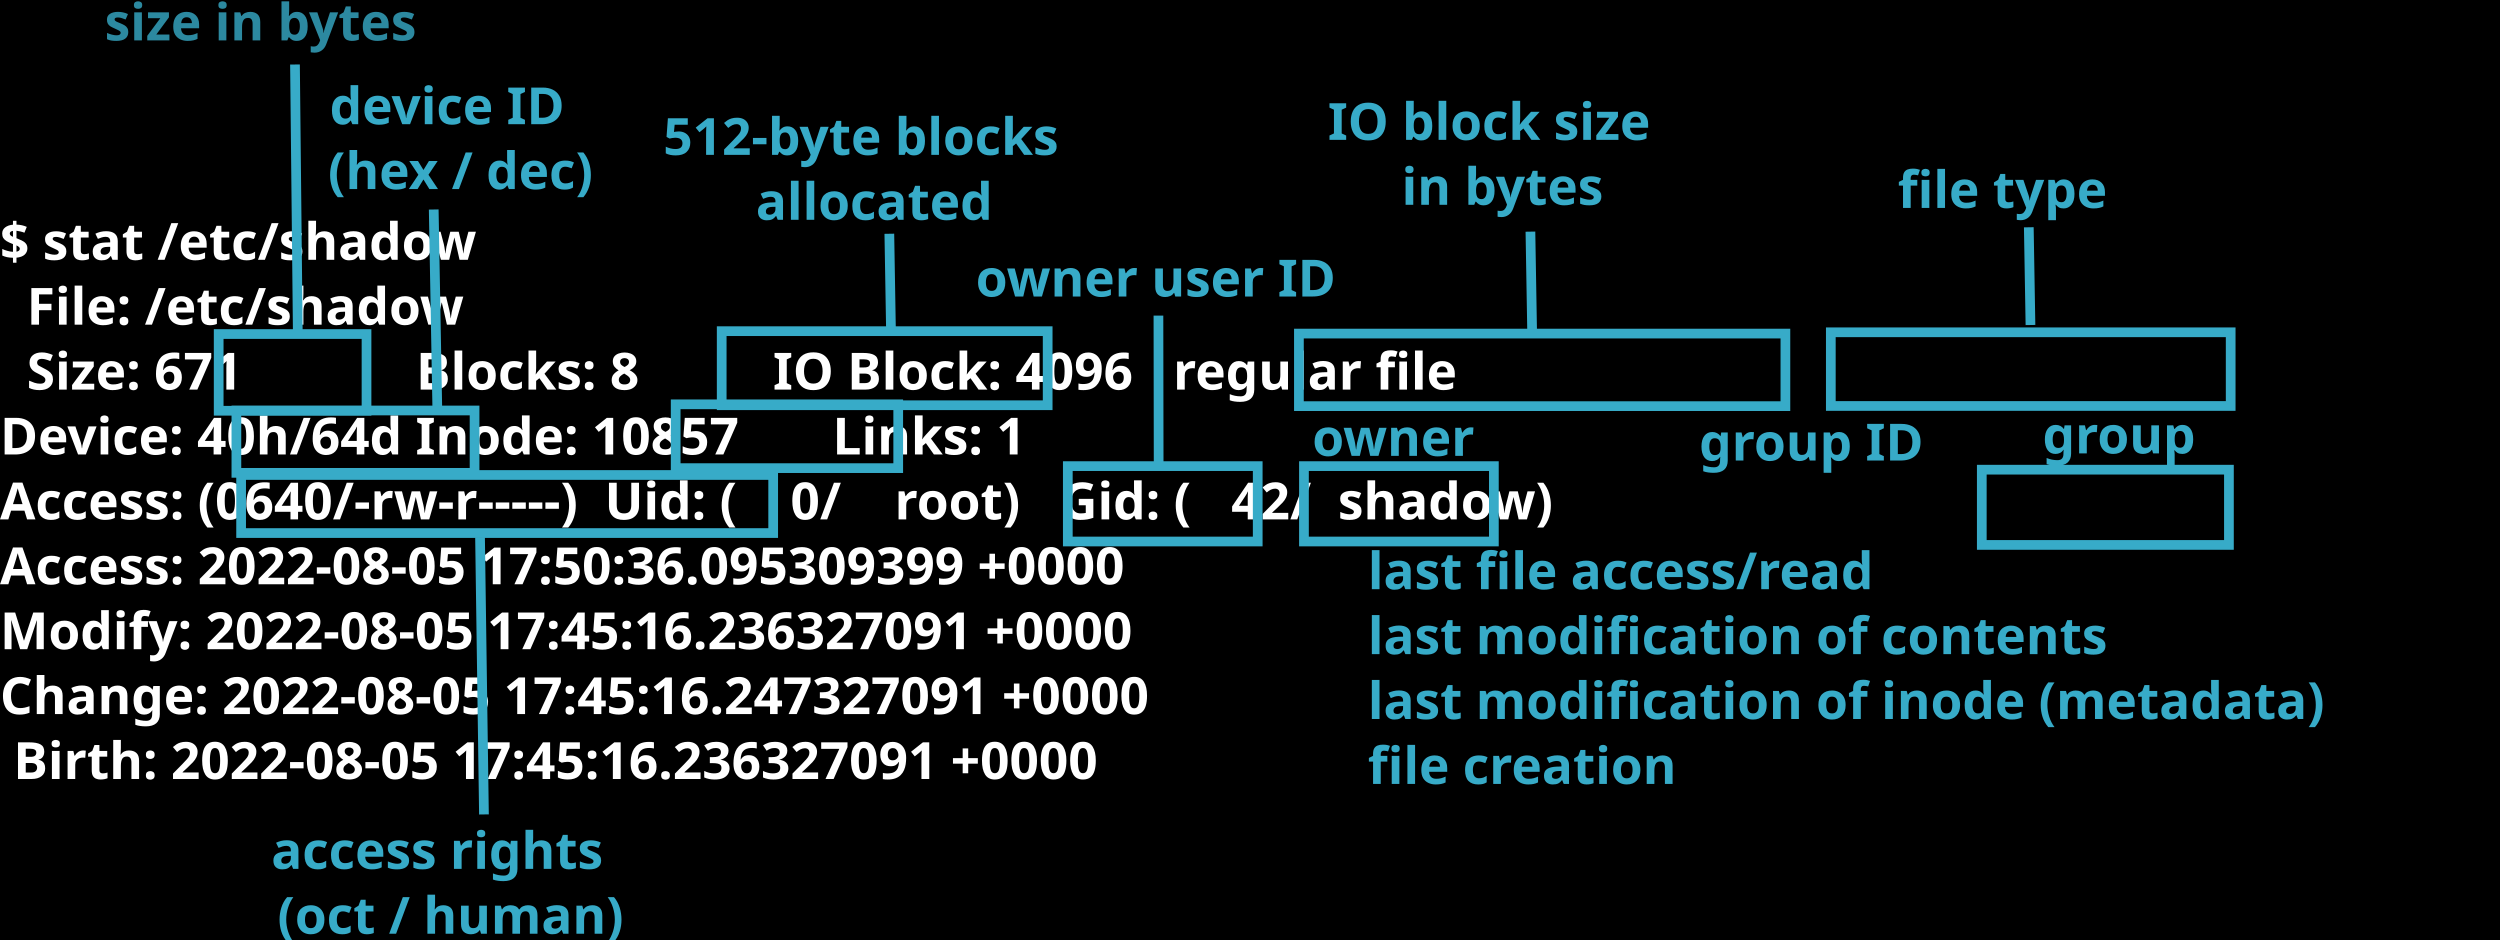
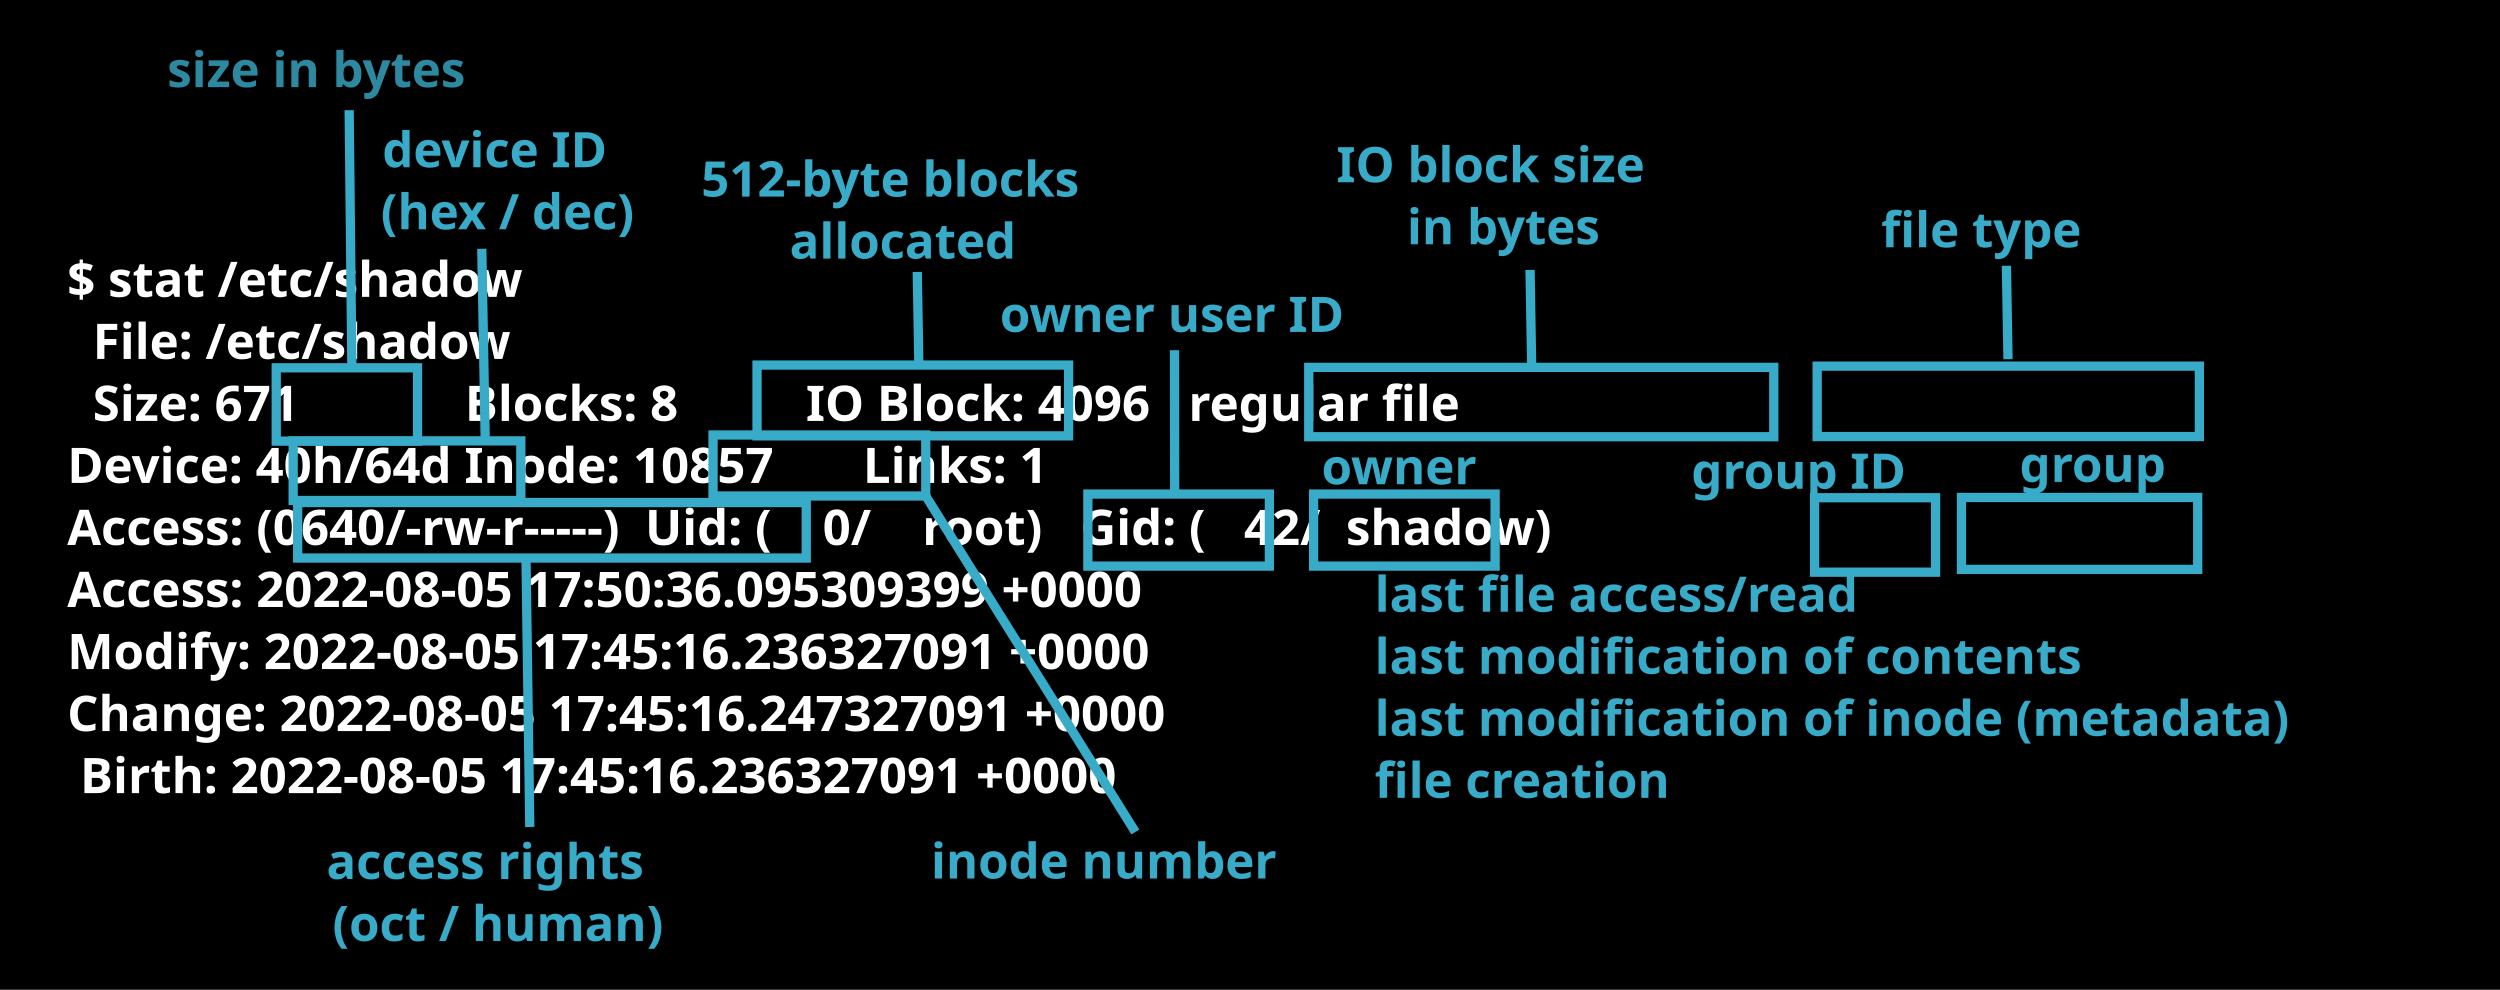
- <svg xmlns="http://www.w3.org/2000/svg" width="514.896mm" height="193.584mm" viewBox="0 0 514.896 193.584" version="1.1" id="svg8">
+ <svg xmlns="http://www.w3.org/2000/svg" width="270.957mm" height="107.27mm" viewBox="0 0 270.957 107.27" version="1.1" id="svg8">
  <defs id="defs2" />
-   <g id="layer1" transform="translate(191.2079,-320.3819)">
-     <rect style="fill:#000000;fill-opacity:1;stroke:none;stroke-width:6.956;stroke-miterlimit:4;stroke-dasharray:none;stroke-opacity:1" id="rect1374" width="538.689" height="213.264" x="-205.69" y="309.925" />
-     <text xml:space="preserve" style="font-style:normal;font-weight:normal;font-size:10.583px;line-height:1.25;font-family:sans-serif;fill:#ffffff;fill-opacity:1;stroke:none;stroke-width:0.265;" x="-191.208" y="373.89" id="text12">
-       <tspan id="tspan10" x="-191.208" y="373.89" style="font-style:normal;font-variant:normal;font-weight:bold;font-stretch:normal;font-family:'JetBrains Mono';-inkscape-font-specification:'JetBrains Mono';stroke-width:0.265;fill:#ffffff;">$ stat /etc/shadow</tspan>
-       <tspan x="-191.208" y="387.256" style="font-style:normal;font-variant:normal;font-weight:bold;font-stretch:normal;font-family:'JetBrains Mono';-inkscape-font-specification:'JetBrains Mono';stroke-width:0.265;fill:#ffffff;" id="tspan14">  File: /etc/shadow</tspan>
-       <tspan x="-191.208" y="400.622" style="font-style:normal;font-variant:normal;font-weight:bold;font-stretch:normal;font-family:'JetBrains Mono';-inkscape-font-specification:'JetBrains Mono';stroke-width:0.265;fill:#ffffff;" id="tspan16">  Size: 671             Blocks: 8          IO Block: 4096   regular file</tspan>
-       <tspan x="-191.208" y="413.989" style="font-style:normal;font-variant:normal;font-weight:bold;font-stretch:normal;font-family:'JetBrains Mono';-inkscape-font-specification:'JetBrains Mono';stroke-width:0.265;fill:#ffffff;" id="tspan18">Device: 40h/64d Inode: 10857       Links: 1</tspan>
-       <tspan x="-191.208" y="427.355" style="font-style:normal;font-variant:normal;font-weight:bold;font-stretch:normal;font-family:'JetBrains Mono';-inkscape-font-specification:'JetBrains Mono';stroke-width:0.265;fill:#ffffff;" id="tspan20">Access: (0640/-rw-r-----)  Uid: (    0/    root)   Gid: (   42/  shadow)</tspan>
-       <tspan x="-191.208" y="440.721" style="font-style:normal;font-variant:normal;font-weight:bold;font-stretch:normal;font-family:'JetBrains Mono';-inkscape-font-specification:'JetBrains Mono';stroke-width:0.265;fill:#ffffff;" id="tspan22">Access: 2022-08-05 17:50:36.095309399 +0000</tspan>
-       <tspan x="-191.208" y="454.088" style="font-style:normal;font-variant:normal;font-weight:bold;font-stretch:normal;font-family:'JetBrains Mono';-inkscape-font-specification:'JetBrains Mono';stroke-width:0.265;fill:#ffffff;" id="tspan24">Modify: 2022-08-05 17:45:16.236327091 +0000</tspan>
-       <tspan x="-191.208" y="467.454" style="font-style:normal;font-variant:normal;font-weight:bold;font-stretch:normal;font-family:'JetBrains Mono';-inkscape-font-specification:'JetBrains Mono';stroke-width:0.265;fill:#ffffff;" id="tspan26">Change: 2022-08-05 17:45:16.247327091 +0000</tspan>
-       <tspan x="-191.208" y="480.82" style="font-style:normal;font-variant:normal;font-weight:bold;font-stretch:normal;font-family:'JetBrains Mono';-inkscape-font-specification:'JetBrains Mono';stroke-width:0.265;fill:#ffffff;" id="tspan28"> Birth: 2022-08-05 17:45:16.236327091 +0000</tspan>
+   <g id="layer1" transform="translate(205.6904,-309.9255)">
+     <rect style="fill:#000000;fill-opacity:1;stroke:none;stroke-width:3.499;stroke-miterlimit:4;stroke-dasharray:none;stroke-opacity:1" id="rect1374" width="270.957" height="107.27" x="-205.69" y="309.925" />
+     <text xml:space="preserve" style="font-style:normal;font-weight:normal;font-size:5.323px;line-height:1.25;font-family:sans-serif;fill:#ffffff;fill-opacity:1;stroke:none;stroke-width:0.133" x="-198.406" y="342.099" id="text12">
+       <tspan id="tspan10" x="-198.406" y="342.099" style="font-style:normal;font-variant:normal;font-weight:bold;font-stretch:normal;font-family:'JetBrains Mono';-inkscape-font-specification:'JetBrains Mono';fill:#ffffff;stroke-width:0.133">$ stat /etc/shadow</tspan>
+       <tspan x="-198.406" y="348.822" style="font-style:normal;font-variant:normal;font-weight:bold;font-stretch:normal;font-family:'JetBrains Mono';-inkscape-font-specification:'JetBrains Mono';fill:#ffffff;stroke-width:0.133" id="tspan14">  File: /etc/shadow</tspan>
+       <tspan x="-198.406" y="355.545" style="font-style:normal;font-variant:normal;font-weight:bold;font-stretch:normal;font-family:'JetBrains Mono';-inkscape-font-specification:'JetBrains Mono';fill:#ffffff;stroke-width:0.133" id="tspan16">  Size: 671             Blocks: 8          IO Block: 4096   regular file</tspan>
+       <tspan x="-198.406" y="362.269" style="font-style:normal;font-variant:normal;font-weight:bold;font-stretch:normal;font-family:'JetBrains Mono';-inkscape-font-specification:'JetBrains Mono';fill:#ffffff;stroke-width:0.133" id="tspan18">Device: 40h/64d Inode: 10857       Links: 1</tspan>
+       <tspan x="-198.406" y="368.992" style="font-style:normal;font-variant:normal;font-weight:bold;font-stretch:normal;font-family:'JetBrains Mono';-inkscape-font-specification:'JetBrains Mono';fill:#ffffff;stroke-width:0.133" id="tspan20">Access: (0640/-rw-r-----)  Uid: (    0/    root)   Gid: (   42/  shadow)</tspan>
+       <tspan x="-198.406" y="375.715" style="font-style:normal;font-variant:normal;font-weight:bold;font-stretch:normal;font-family:'JetBrains Mono';-inkscape-font-specification:'JetBrains Mono';fill:#ffffff;stroke-width:0.133" id="tspan22">Access: 2022-08-05 17:50:36.095309399 +0000</tspan>
+       <tspan x="-198.406" y="382.438" style="font-style:normal;font-variant:normal;font-weight:bold;font-stretch:normal;font-family:'JetBrains Mono';-inkscape-font-specification:'JetBrains Mono';fill:#ffffff;stroke-width:0.133" id="tspan24">Modify: 2022-08-05 17:45:16.236327091 +0000</tspan>
+       <tspan x="-198.406" y="389.161" style="font-style:normal;font-variant:normal;font-weight:bold;font-stretch:normal;font-family:'JetBrains Mono';-inkscape-font-specification:'JetBrains Mono';fill:#ffffff;stroke-width:0.133" id="tspan26">Change: 2022-08-05 17:45:16.247327091 +0000</tspan>
+       <tspan x="-198.406" y="395.885" style="font-style:normal;font-variant:normal;font-weight:bold;font-stretch:normal;font-family:'JetBrains Mono';-inkscape-font-specification:'JetBrains Mono';fill:#ffffff;stroke-width:0.133" id="tspan28"> Birth: 2022-08-05 17:45:16.236327091 +0000</tspan>
    </text>
-     <rect id="rect30" width="100.197" height="14.942" x="76.314" y="389.086" style="fill:none;stroke:#37abc8;stroke-width:2;stroke-miterlimit:4;stroke-dasharray:none;stroke-opacity:1" />
-     <rect id="rect30-3" width="67.137" height="15.254" x="-42.569" y="388.589" style="fill:none;stroke:#37abc8;stroke-width:2;stroke-miterlimit:4;stroke-dasharray:none;stroke-opacity:1" />
-     <rect id="rect30-3-6" width="82.354" height="15.176" x="185.865" y="388.82" style="fill:none;stroke:#37abc8;stroke-width:2;stroke-miterlimit:4;stroke-dasharray:none;stroke-opacity:1" />
-     <rect id="rect30-3-6-7" width="30.449" height="15.8" x="-146.169" y="389.18" style="fill:none;stroke:#37abc8;stroke-width:2;stroke-miterlimit:4;stroke-dasharray:none;stroke-opacity:1" />
-     <rect id="rect30-3-5" width="50.9" height="15.499" x="216.959" y="417.116" style="fill:none;stroke:#37abc8;stroke-width:2;stroke-miterlimit:4;stroke-dasharray:none;stroke-opacity:1" />
-     <rect id="rect30-3-3" width="39.113" height="15.525" x="77.354" y="416.383" style="fill:none;stroke:#37abc8;stroke-width:2;stroke-miterlimit:4;stroke-dasharray:none;stroke-opacity:1" />
-     <rect id="rect30-3-56" width="45.836" height="13.143" x="-52.048" y="403.654" style="fill:none;stroke:#37abc8;stroke-width:2;stroke-miterlimit:4;stroke-dasharray:none;stroke-opacity:1" />
-     <rect id="rect30-3-56-2" width="49.055" height="12.844" x="-142.521" y="404.924" style="fill:none;stroke:#37abc8;stroke-width:2;stroke-miterlimit:4;stroke-dasharray:none;stroke-opacity:1" />
-     <rect id="rect30-3-56-2-9" width="109.584" height="11.959" x="-141.549" y="418.21" style="fill:none;stroke:#37abc8;stroke-width:2;stroke-miterlimit:4;stroke-dasharray:none;stroke-opacity:1" />
-     <text xml:space="preserve" style="font-style:normal;font-weight:normal;font-size:10.583px;line-height:1.25;font-family:sans-serif;fill:#2c89a0;fill-opacity:1;stroke:none;stroke-width:0.265;" x="-169.65" y="328.7" id="text1006">
-       <tspan id="tspan1004" x="-169.65" y="328.7" style="font-style:normal;font-variant:normal;font-weight:bold;font-stretch:normal;font-family:'JetBrains Mono';-inkscape-font-specification:'JetBrains Mono';fill:#2c89a0;stroke-width:0.265;">size in bytes</tspan>
+     <rect id="rect30" width="50.398" height="7.516" x="-63.844" y="349.743" style="fill:none;stroke:#37abc8;stroke-width:1.006;stroke-miterlimit:4;stroke-dasharray:none;stroke-opacity:1" />
+     <rect id="rect30-3" width="33.77" height="7.673" x="-123.641" y="349.493" style="fill:none;stroke:#37abc8;stroke-width:1.006;stroke-miterlimit:4;stroke-dasharray:none;stroke-opacity:1" />
+     <rect id="rect30-3-6" width="41.424" height="7.633" x="-8.74" y="349.609" style="fill:none;stroke:#37abc8;stroke-width:1.006;stroke-miterlimit:4;stroke-dasharray:none;stroke-opacity:1" />
+     <rect id="rect30-3-6-7" width="15.316" height="7.947" x="-175.751" y="349.79" style="fill:none;stroke:#37abc8;stroke-width:1.006;stroke-miterlimit:4;stroke-dasharray:none;stroke-opacity:1" />
+     <rect id="rect30-3-5" width="25.602" height="7.796" x="6.9" y="363.842" style="fill:none;stroke:#37abc8;stroke-width:1.006;stroke-miterlimit:4;stroke-dasharray:none;stroke-opacity:1" />
+     <rect id="rect30-3-3" width="19.674" height="7.809" x="-63.32" y="363.473" style="fill:none;stroke:#37abc8;stroke-width:1.006;stroke-miterlimit:4;stroke-dasharray:none;stroke-opacity:1" />
+     <rect id="rect30-3-56" width="23.055" height="6.611" x="-128.409" y="357.071" style="fill:none;stroke:#37abc8;stroke-width:1.006;stroke-miterlimit:4;stroke-dasharray:none;stroke-opacity:1" />
+     <rect id="rect30-3-56-2" width="24.674" height="6.46" x="-173.916" y="357.709" style="fill:none;stroke:#37abc8;stroke-width:1.006;stroke-miterlimit:4;stroke-dasharray:none;stroke-opacity:1" />
+     <rect id="rect30-3-56-2-9" width="55.12" height="6.015" x="-173.428" y="364.392" style="fill:none;stroke:#37abc8;stroke-width:1.006;stroke-miterlimit:4;stroke-dasharray:none;stroke-opacity:1" />
+     <text xml:space="preserve" style="font-style:normal;font-weight:normal;font-size:5.323px;line-height:1.25;font-family:sans-serif;fill:#2c89a0;fill-opacity:1;stroke:none;stroke-width:0.133" x="-187.562" y="319.369" id="text1006">
+       <tspan id="tspan1004" x="-187.562" y="319.369" style="font-style:normal;font-variant:normal;font-weight:bold;font-stretch:normal;font-family:'JetBrains Mono';-inkscape-font-specification:'JetBrains Mono';fill:#2c89a0;stroke-width:0.133">size in bytes</tspan>
    </text>
-     <path style="fill:none;stroke:#37abc8;stroke-width:2;stroke-linecap:butt;stroke-linejoin:miter;stroke-miterlimit:4;stroke-dasharray:none;stroke-opacity:1" d="m -130.453,333.666 0.58,55.341 v 0 z" id="path1008" />
-     <text xml:space="preserve" style="font-style:normal;font-weight:normal;font-size:10.583px;line-height:1.25;font-family:sans-serif;text-align:center;text-anchor:middle;fill:#37abc8;fill-opacity:1;stroke:none;stroke-width:0.265;" x="-4.262" y="352.283" id="text1006-1">
-       <tspan id="tspan1004-2" x="-4.262" y="352.283" style="font-style:normal;font-variant:normal;font-weight:bold;font-stretch:normal;font-family:'JetBrains Mono';-inkscape-font-specification:'JetBrains Mono';text-align:center;text-anchor:middle;fill:#37abc8;stroke-width:0.265;">512-byte blocks</tspan>
-       <tspan x="-4.262" y="365.65" style="font-style:normal;font-variant:normal;font-weight:bold;font-stretch:normal;font-family:'JetBrains Mono';-inkscape-font-specification:'JetBrains Mono';text-align:center;text-anchor:middle;fill:#37abc8;stroke-width:0.265;" id="tspan1034">allocated</tspan>
+     <path style="fill:none;stroke:#37abc8;stroke-width:1.006;stroke-linecap:butt;stroke-linejoin:miter;stroke-miterlimit:4;stroke-dasharray:none;stroke-opacity:1" d="m -167.847,321.867 0.292,27.836 v 0 z" id="path1008" />
+     <text xml:space="preserve" style="font-style:normal;font-weight:normal;font-size:5.323px;line-height:1.25;font-family:sans-serif;text-align:center;text-anchor:middle;fill:#37abc8;fill-opacity:1;stroke:none;stroke-width:0.133" x="-104.373" y="331.231" id="text1006-1">
+       <tspan id="tspan1004-2" x="-104.373" y="331.231" style="font-style:normal;font-variant:normal;font-weight:bold;font-stretch:normal;font-family:'JetBrains Mono';-inkscape-font-specification:'JetBrains Mono';text-align:center;text-anchor:middle;fill:#37abc8;stroke-width:0.133">512-byte blocks</tspan>
+       <tspan x="-104.373" y="337.954" style="font-style:normal;font-variant:normal;font-weight:bold;font-stretch:normal;font-family:'JetBrains Mono';-inkscape-font-specification:'JetBrains Mono';text-align:center;text-anchor:middle;fill:#37abc8;stroke-width:0.133" id="tspan1034">allocated</tspan>
    </text>
-     <path style="fill:#ff0000;fill-opacity:1;stroke:#37abc8;stroke-width:2;stroke-linecap:butt;stroke-linejoin:miter;stroke-miterlimit:4;stroke-dasharray:none;stroke-opacity:1" d="m -7.7,388.658 -0.342,-20.131" id="path1056" />
-     <text xml:space="preserve" style="font-style:normal;font-weight:normal;font-size:10.583px;line-height:1.25;font-family:sans-serif;text-align:center;text-anchor:middle;fill:#37abc8;fill-opacity:1;stroke:none;stroke-width:0.265;" x="125.112" y="349.196" id="text1006-1-0">
-       <tspan id="tspan1004-2-9" x="125.112" y="349.196" style="font-style:normal;font-variant:normal;font-weight:bold;font-stretch:normal;font-family:'JetBrains Mono';-inkscape-font-specification:'JetBrains Mono';text-align:center;text-anchor:middle;fill:#37abc8;stroke-width:0.265;">IO block size</tspan>
-       <tspan x="125.112" y="362.562" style="font-style:normal;font-variant:normal;font-weight:bold;font-stretch:normal;font-family:'JetBrains Mono';-inkscape-font-specification:'JetBrains Mono';text-align:center;text-anchor:middle;fill:#37abc8;stroke-width:0.265;" id="tspan1034-3">in bytes</tspan>
+     <path style="fill:#ff0000;fill-opacity:1;stroke:#37abc8;stroke-width:1.006;stroke-linecap:butt;stroke-linejoin:miter;stroke-miterlimit:4;stroke-dasharray:none;stroke-opacity:1" d="m -106.102,349.527 -0.172,-10.126" id="path1056" />
+     <text xml:space="preserve" style="font-style:normal;font-weight:normal;font-size:5.323px;line-height:1.25;font-family:sans-serif;text-align:center;text-anchor:middle;fill:#37abc8;fill-opacity:1;stroke:none;stroke-width:0.133" x="-39.299" y="329.678" id="text1006-1-0">
+       <tspan id="tspan1004-2-9" x="-39.299" y="329.678" style="font-style:normal;font-variant:normal;font-weight:bold;font-stretch:normal;font-family:'JetBrains Mono';-inkscape-font-specification:'JetBrains Mono';text-align:center;text-anchor:middle;fill:#37abc8;stroke-width:0.133">IO block size</tspan>
+       <tspan x="-39.299" y="336.402" style="font-style:normal;font-variant:normal;font-weight:bold;font-stretch:normal;font-family:'JetBrains Mono';-inkscape-font-specification:'JetBrains Mono';text-align:center;text-anchor:middle;fill:#37abc8;stroke-width:0.133" id="tspan1034-3">in bytes</tspan>
    </text>
-     <path style="fill:#ff0000;fill-opacity:1;stroke:#37abc8;stroke-width:2;stroke-linecap:butt;stroke-linejoin:miter;stroke-miterlimit:4;stroke-dasharray:none;stroke-opacity:1" d="m 124.338,388.221 -0.342,-20.131" id="path1056-6" />
-     <text xml:space="preserve" style="font-style:normal;font-weight:normal;font-size:10.583px;line-height:1.25;font-family:sans-serif;text-align:center;text-anchor:middle;fill:#37abc8;fill-opacity:1;stroke:none;stroke-width:0.265;" x="228.098" y="363.205" id="text1006-1-0-0">
-       <tspan x="228.098" y="363.205" style="font-style:normal;font-variant:normal;font-weight:bold;font-stretch:normal;font-family:'JetBrains Mono';-inkscape-font-specification:'JetBrains Mono';text-align:center;text-anchor:middle;fill:#37abc8;stroke-width:0.265;" id="tspan1034-3-2">file type</tspan>
+     <path style="fill:#ff0000;fill-opacity:1;stroke:#37abc8;stroke-width:1.006;stroke-linecap:butt;stroke-linejoin:miter;stroke-miterlimit:4;stroke-dasharray:none;stroke-opacity:1" d="M -39.688,349.308 -39.86,339.182" id="path1056-6" />
+     <text xml:space="preserve" style="font-style:normal;font-weight:normal;font-size:5.323px;line-height:1.25;font-family:sans-serif;text-align:center;text-anchor:middle;fill:#37abc8;fill-opacity:1;stroke:none;stroke-width:0.133" x="12.503" y="336.725" id="text1006-1-0-0">
+       <tspan x="12.503" y="336.725" style="font-style:normal;font-variant:normal;font-weight:bold;font-stretch:normal;font-family:'JetBrains Mono';-inkscape-font-specification:'JetBrains Mono';text-align:center;text-anchor:middle;fill:#37abc8;stroke-width:0.133" id="tspan1034-3-2">file type</tspan>
    </text>
-     <path style="fill:#ff0000;fill-opacity:1;stroke:#37abc8;stroke-width:2;stroke-linecap:butt;stroke-linejoin:miter;stroke-miterlimit:4;stroke-dasharray:none;stroke-opacity:1" d="m 226.983,387.323 -0.342,-20.131" id="path1056-6-6" />
-     <text xml:space="preserve" style="font-style:normal;font-weight:normal;font-size:10.583px;line-height:1.25;font-family:sans-serif;text-align:center;text-anchor:middle;fill:#37abc8;fill-opacity:1;stroke:none;stroke-width:0.265;" x="252.108" y="413.767" id="text1006-1-0-0-1">
-       <tspan x="252.108" y="413.767" style="font-style:normal;font-variant:normal;font-weight:bold;font-stretch:normal;font-family:'JetBrains Mono';-inkscape-font-specification:'JetBrains Mono';text-align:center;text-anchor:middle;fill:#37abc8;stroke-width:0.265;" id="tspan1034-3-2-8">group</tspan>
+     <path style="fill:#ff0000;fill-opacity:1;stroke:#37abc8;stroke-width:1.006;stroke-linecap:butt;stroke-linejoin:miter;stroke-miterlimit:4;stroke-dasharray:none;stroke-opacity:1" d="M 11.942,348.856 11.77,338.73" id="path1056-6-6" />
+     <text xml:space="preserve" style="font-style:normal;font-weight:normal;font-size:5.323px;line-height:1.25;font-family:sans-serif;text-align:center;text-anchor:middle;fill:#37abc8;fill-opacity:1;stroke:none;stroke-width:0.133" x="24.58" y="362.157" id="text1006-1-0-0-1">
+       <tspan x="24.58" y="362.157" style="font-style:normal;font-variant:normal;font-weight:bold;font-stretch:normal;font-family:'JetBrains Mono';-inkscape-font-specification:'JetBrains Mono';text-align:center;text-anchor:middle;fill:#37abc8;stroke-width:0.133" id="tspan1034-3-2-8">group</tspan>
    </text>
-     <text xml:space="preserve" style="font-style:normal;font-weight:normal;font-size:10.583px;line-height:1.25;font-family:sans-serif;text-align:center;text-anchor:middle;fill:#37abc8;fill-opacity:1;stroke:none;stroke-width:0.265;" x="102.665" y="414.273" id="text1006-1-0-0-1-9">
-       <tspan x="102.665" y="414.273" style="font-style:normal;font-variant:normal;font-weight:bold;font-stretch:normal;font-family:'JetBrains Mono';-inkscape-font-specification:'JetBrains Mono';text-align:center;text-anchor:middle;fill:#37abc8;stroke-width:0.265;" id="tspan1034-3-2-8-2">owner</tspan>
+     <text xml:space="preserve" style="font-style:normal;font-weight:normal;font-size:5.323px;line-height:1.25;font-family:sans-serif;text-align:center;text-anchor:middle;fill:#37abc8;fill-opacity:1;stroke:none;stroke-width:0.133" x="-50.589" y="362.412" id="text1006-1-0-0-1-9">
+       <tspan x="-50.589" y="362.412" style="font-style:normal;font-variant:normal;font-weight:bold;font-stretch:normal;font-family:'JetBrains Mono';-inkscape-font-specification:'JetBrains Mono';text-align:center;text-anchor:middle;fill:#37abc8;stroke-width:0.133" id="tspan1034-3-2-8-2">owner</tspan>
    </text>
-     <text xml:space="preserve" style="font-style:normal;font-weight:normal;font-size:10.583px;line-height:1.25;font-family:sans-serif;text-align:center;text-anchor:middle;fill:#37abc8;fill-opacity:1;stroke:none;stroke-width:0.265" x="188.734" y="415.234" id="text1006-1-0-0-1-2">
-       <tspan x="188.734" y="415.234" style="font-style:normal;font-variant:normal;font-weight:bold;font-stretch:normal;font-family:'JetBrains Mono';-inkscape-font-specification:'JetBrains Mono';text-align:center;text-anchor:middle;fill:#37abc8;stroke-width:0.265" id="tspan1034-3-2-8-3">group ID</tspan>
+     <text xml:space="preserve" style="font-style:normal;font-weight:normal;font-size:5.323px;line-height:1.25;font-family:sans-serif;text-align:center;text-anchor:middle;fill:#37abc8;fill-opacity:1;stroke:none;stroke-width:0.133" x="-7.297" y="362.895" id="text1006-1-0-0-1-2">
+       <tspan x="-7.297" y="362.895" style="font-style:normal;font-variant:normal;font-weight:bold;font-stretch:normal;font-family:'JetBrains Mono';-inkscape-font-specification:'JetBrains Mono';text-align:center;text-anchor:middle;fill:#37abc8;stroke-width:0.133" id="tspan1034-3-2-8-3">group ID</tspan>
    </text>
-     <rect id="rect30-3-3-5" width="39.113" height="15.525" x="28.716" y="416.383" style="fill:none;stroke:#37abc8;stroke-width:2;stroke-miterlimit:4;stroke-dasharray:none;stroke-opacity:1" />
-     <text xml:space="preserve" style="font-style:normal;font-weight:normal;font-size:10.583px;line-height:1.25;font-family:sans-serif;text-align:center;text-anchor:middle;fill:#37abc8;fill-opacity:1;stroke:none;stroke-width:0.265;" x="53.714" y="381.452" id="text1006-1-0-0-1-9-9">
-       <tspan x="53.714" y="381.452" style="font-style:normal;font-variant:normal;font-weight:bold;font-stretch:normal;font-family:'JetBrains Mono';-inkscape-font-specification:'JetBrains Mono';text-align:center;text-anchor:middle;fill:#37abc8;stroke-width:0.265;" id="tspan1034-3-2-8-2-2">owner user ID</tspan>
+     <rect id="rect30-3-3-5" width="19.674" height="7.809" x="-87.785" y="363.473" style="fill:none;stroke:#37abc8;stroke-width:1.006;stroke-miterlimit:4;stroke-dasharray:none;stroke-opacity:1" />
+     <text xml:space="preserve" style="font-style:normal;font-weight:normal;font-size:5.323px;line-height:1.25;font-family:sans-serif;text-align:center;text-anchor:middle;fill:#37abc8;fill-opacity:1;stroke:none;stroke-width:0.133" x="-75.212" y="345.903" id="text1006-1-0-0-1-9-9">
+       <tspan x="-75.212" y="345.903" style="font-style:normal;font-variant:normal;font-weight:bold;font-stretch:normal;font-family:'JetBrains Mono';-inkscape-font-specification:'JetBrains Mono';text-align:center;text-anchor:middle;fill:#37abc8;stroke-width:0.133" id="tspan1034-3-2-8-2-2">owner user ID</tspan>
    </text>
-     <path style="fill:#ff0000;fill-opacity:1;stroke:#37abc8;stroke-width:2;stroke-linecap:butt;stroke-linejoin:miter;stroke-miterlimit:4;stroke-dasharray:none;stroke-opacity:1" d="m 47.382,385.387 0.044,30.755" id="path1056-6-6-7-0-2" />
-     <text xml:space="preserve" style="font-style:normal;font-weight:normal;font-size:10.583px;line-height:1.25;font-family:sans-serif;text-align:center;text-anchor:middle;fill:#37abc8;fill-opacity:1;stroke:none;stroke-width:0.265;" x="-91.537" y="499.329" id="text1006-1-0-0-1-9-9-3">
-       <tspan x="-91.537" y="499.329" style="font-style:normal;font-variant:normal;font-weight:bold;font-stretch:normal;font-family:'JetBrains Mono';-inkscape-font-specification:'JetBrains Mono';text-align:center;text-anchor:middle;fill:#37abc8;stroke-width:0.265;" id="tspan1034-3-2-8-2-2-6">access rights</tspan>
-       <tspan x="-91.537" y="512.696" style="font-style:normal;font-variant:normal;font-weight:bold;font-stretch:normal;font-family:'JetBrains Mono';-inkscape-font-specification:'JetBrains Mono';text-align:center;text-anchor:middle;fill:#37abc8;stroke-width:0.265;" id="tspan1372">(oct / human)</tspan>
+     <path style="fill:#ff0000;fill-opacity:1;stroke:#37abc8;stroke-width:1.006;stroke-linecap:butt;stroke-linejoin:miter;stroke-miterlimit:4;stroke-dasharray:none;stroke-opacity:1" d="m -78.397,347.882 0.022,15.47" id="path1056-6-6-7-0-2" />
+     <text xml:space="preserve" style="font-style:normal;font-weight:normal;font-size:5.323px;line-height:1.25;font-family:sans-serif;text-align:center;text-anchor:middle;fill:#37abc8;fill-opacity:1;stroke:none;stroke-width:0.133" x="-148.272" y="405.195" id="text1006-1-0-0-1-9-9-3">
+       <tspan x="-148.272" y="405.195" style="font-style:normal;font-variant:normal;font-weight:bold;font-stretch:normal;font-family:'JetBrains Mono';-inkscape-font-specification:'JetBrains Mono';text-align:center;text-anchor:middle;fill:#37abc8;stroke-width:0.133" id="tspan1034-3-2-8-2-2-6">access rights</tspan>
+       <tspan x="-148.272" y="411.918" style="font-style:normal;font-variant:normal;font-weight:bold;font-stretch:normal;font-family:'JetBrains Mono';-inkscape-font-specification:'JetBrains Mono';text-align:center;text-anchor:middle;fill:#37abc8;stroke-width:0.133" id="tspan1372">(oct / human)</tspan>
    </text>
-     <path style="fill:#ff0000;fill-opacity:1;stroke:#37abc8;stroke-width:2;stroke-linecap:butt;stroke-linejoin:miter;stroke-miterlimit:4;stroke-dasharray:none;stroke-opacity:1" d="m -91.534,488.123 -0.807,-57.102" id="path1056-6-6-7-0-2-1" />
-     <text xml:space="preserve" style="font-style:normal;font-weight:normal;font-size:10.583px;line-height:1.25;font-family:sans-serif;fill:#37abc8;fill-opacity:1;stroke:none;stroke-width:0.265;" x="-89.483" y="345.964" id="text1006-2">
-       <tspan id="tspan1004-9" x="-89.483" y="345.964" style="font-style:normal;font-variant:normal;font-weight:bold;font-stretch:normal;font-family:'JetBrains Mono';-inkscape-font-specification:'JetBrains Mono';text-align:center;text-anchor:middle;fill:#37abc8;stroke-width:0.265;fill-opacity:1;">device ID</tspan>
-       <tspan x="-89.483" y="359.331" style="font-style:normal;font-variant:normal;font-weight:bold;font-stretch:normal;font-family:'JetBrains Mono';-inkscape-font-specification:'JetBrains Mono';text-align:center;text-anchor:middle;fill:#37abc8;stroke-width:0.265;fill-opacity:1;" id="tspan1322">(hex / dec)</tspan>
+     <path style="fill:#ff0000;fill-opacity:1;stroke:#37abc8;stroke-width:1.006;stroke-linecap:butt;stroke-linejoin:miter;stroke-miterlimit:4;stroke-dasharray:none;stroke-opacity:1" d="m -148.27,399.558 -0.406,-28.722" id="path1056-6-6-7-0-2-1" />
+     <text xml:space="preserve" style="font-style:normal;font-weight:normal;font-size:5.323px;line-height:1.25;font-family:sans-serif;fill:#37abc8;fill-opacity:1;stroke:none;stroke-width:0.133" x="-147.239" y="328.053" id="text1006-2">
+       <tspan id="tspan1004-9" x="-147.239" y="328.053" style="font-style:normal;font-variant:normal;font-weight:bold;font-stretch:normal;font-family:'JetBrains Mono';-inkscape-font-specification:'JetBrains Mono';text-align:center;text-anchor:middle;fill:#37abc8;fill-opacity:1;stroke-width:0.133">device ID</tspan>
+       <tspan x="-147.239" y="334.776" style="font-style:normal;font-variant:normal;font-weight:bold;font-stretch:normal;font-family:'JetBrains Mono';-inkscape-font-specification:'JetBrains Mono';text-align:center;text-anchor:middle;fill:#37abc8;fill-opacity:1;stroke-width:0.133" id="tspan1322">(hex / dec)</tspan>
    </text>
-     <path style="fill:none;stroke:#37abc8;stroke-width:2;stroke-linecap:butt;stroke-linejoin:miter;stroke-miterlimit:4;stroke-dasharray:none;stroke-opacity:1" d="m -101.878,363.53 0.736,40.985 v 0 z" id="path1008-3" />
-     <text xml:space="preserve" style="font-style:normal;font-weight:normal;font-size:10.583px;line-height:1.25;font-family:sans-serif;fill:#37abc8;fill-opacity:1;stroke:none;stroke-width:0.265;" x="90.507" y="441.741" id="text1346">
-       <tspan id="tspan1344" x="90.507" y="441.741" style="font-style:normal;font-variant:normal;font-weight:bold;font-stretch:normal;font-family:'JetBrains Mono';-inkscape-font-specification:'JetBrains Mono';fill:#37abc8;stroke-width:0.265;">last file access/read</tspan>
-       <tspan x="90.507" y="455.107" style="font-style:normal;font-variant:normal;font-weight:bold;font-stretch:normal;font-family:'JetBrains Mono';-inkscape-font-specification:'JetBrains Mono';fill:#37abc8;stroke-width:0.265;" id="tspan1348">last modification of contents</tspan>
-       <tspan x="90.507" y="468.473" style="font-style:normal;font-variant:normal;font-weight:bold;font-stretch:normal;font-family:'JetBrains Mono';-inkscape-font-specification:'JetBrains Mono';fill:#37abc8;stroke-width:0.265;" id="tspan1350">last modification of inode (metadata)</tspan>
-       <tspan x="90.507" y="481.84" style="font-style:normal;font-variant:normal;font-weight:bold;font-stretch:normal;font-family:'JetBrains Mono';-inkscape-font-specification:'JetBrains Mono';fill:#37abc8;stroke-width:0.265;" id="tspan1352">file creation</tspan>
+     <path style="fill:none;stroke:#37abc8;stroke-width:1.006;stroke-linecap:butt;stroke-linejoin:miter;stroke-miterlimit:4;stroke-dasharray:none;stroke-opacity:1" d="m -153.473,336.888 0.37,20.615 v 0 z" id="path1008-3" />
+     <text xml:space="preserve" style="font-style:normal;font-weight:normal;font-size:5.323px;line-height:1.25;font-family:sans-serif;fill:#37abc8;fill-opacity:1;stroke:none;stroke-width:0.133" x="-56.705" y="376.228" id="text1346">
+       <tspan id="tspan1344" x="-56.705" y="376.228" style="font-style:normal;font-variant:normal;font-weight:bold;font-stretch:normal;font-family:'JetBrains Mono';-inkscape-font-specification:'JetBrains Mono';fill:#37abc8;stroke-width:0.133">last file access/read</tspan>
+       <tspan x="-56.705" y="382.951" style="font-style:normal;font-variant:normal;font-weight:bold;font-stretch:normal;font-family:'JetBrains Mono';-inkscape-font-specification:'JetBrains Mono';fill:#37abc8;stroke-width:0.133" id="tspan1348">last modification of contents</tspan>
+       <tspan x="-56.705" y="389.674" style="font-style:normal;font-variant:normal;font-weight:bold;font-stretch:normal;font-family:'JetBrains Mono';-inkscape-font-specification:'JetBrains Mono';fill:#37abc8;stroke-width:0.133" id="tspan1350">last modification of inode (metadata)</tspan>
+       <tspan x="-56.705" y="396.397" style="font-style:normal;font-variant:normal;font-weight:bold;font-stretch:normal;font-family:'JetBrains Mono';-inkscape-font-specification:'JetBrains Mono';fill:#37abc8;stroke-width:0.133" id="tspan1352">file creation</tspan>
    </text>
+     <path style="fill:#ff0000;fill-opacity:1;stroke:#37abc8;stroke-width:1.006;stroke-linecap:butt;stroke-linejoin:miter;stroke-miterlimit:4;stroke-dasharray:none;stroke-opacity:1" d="M -82.638,400.096 -105.354,363.682" id="path1056-3" />
+     <text xml:space="preserve" style="font-style:normal;font-weight:normal;font-size:5.323px;line-height:1.25;font-family:sans-serif;text-align:center;text-anchor:middle;fill:#37abc8;fill-opacity:1;stroke:none;stroke-width:0.133" x="-82.597" y="405.145" id="text1006-1-0-0-1-9-9-3-6">
+       <tspan x="-82.597" y="405.145" style="font-style:normal;font-variant:normal;font-weight:bold;font-stretch:normal;font-family:'JetBrains Mono';-inkscape-font-specification:'JetBrains Mono';text-align:center;text-anchor:middle;fill:#37abc8;stroke-width:0.133" id="tspan1372-5">inode number</tspan>
+     </text>
+     <rect id="rect30-3-5-3" width="13.115" height="8.069" x="-9.023" y="363.871" style="fill:none;stroke:#37abc8;stroke-width:1.006;stroke-miterlimit:4;stroke-dasharray:none;stroke-opacity:1" />
  </g>
</svg>
